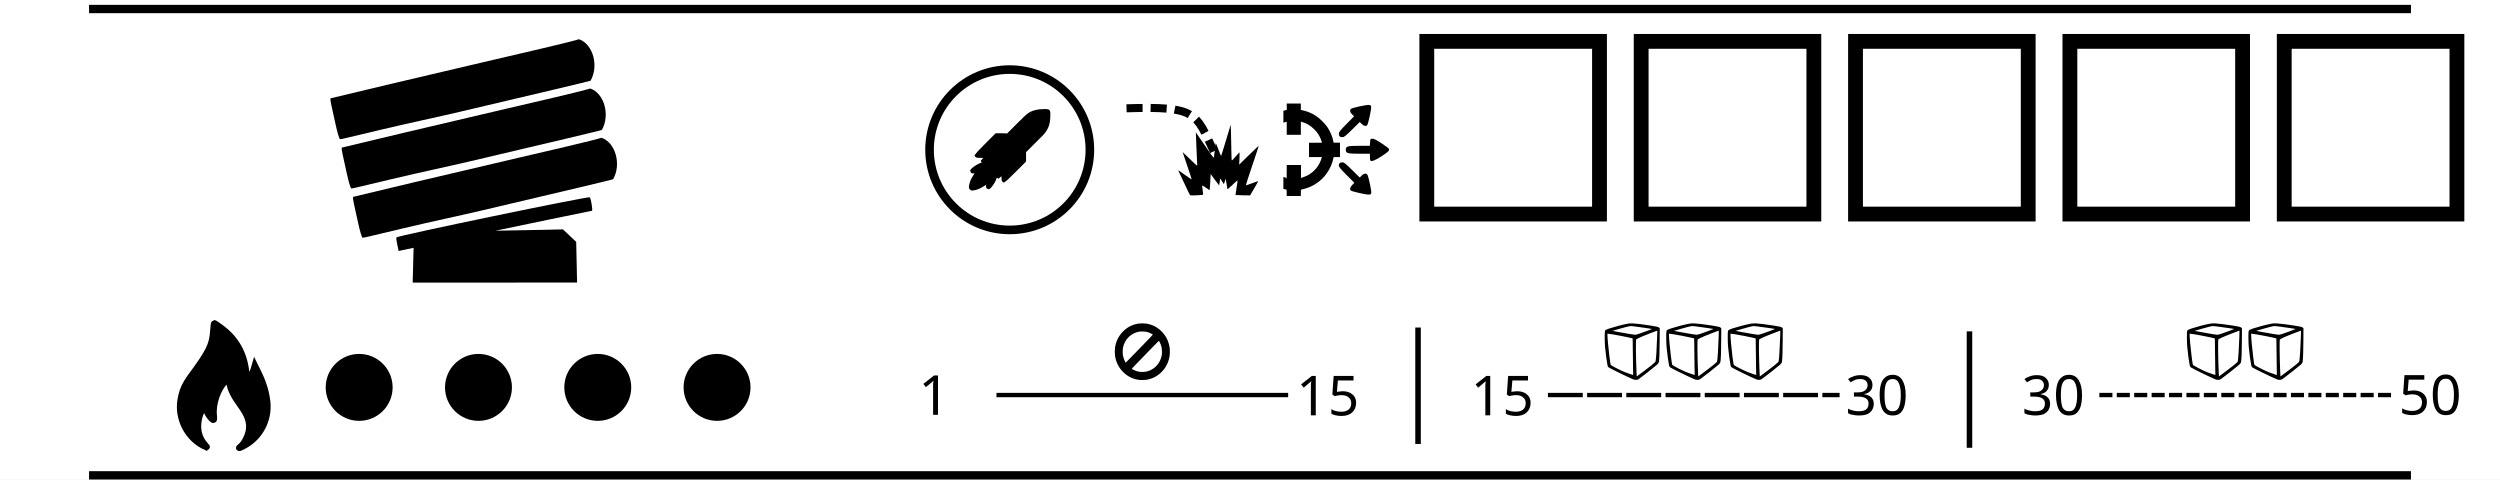
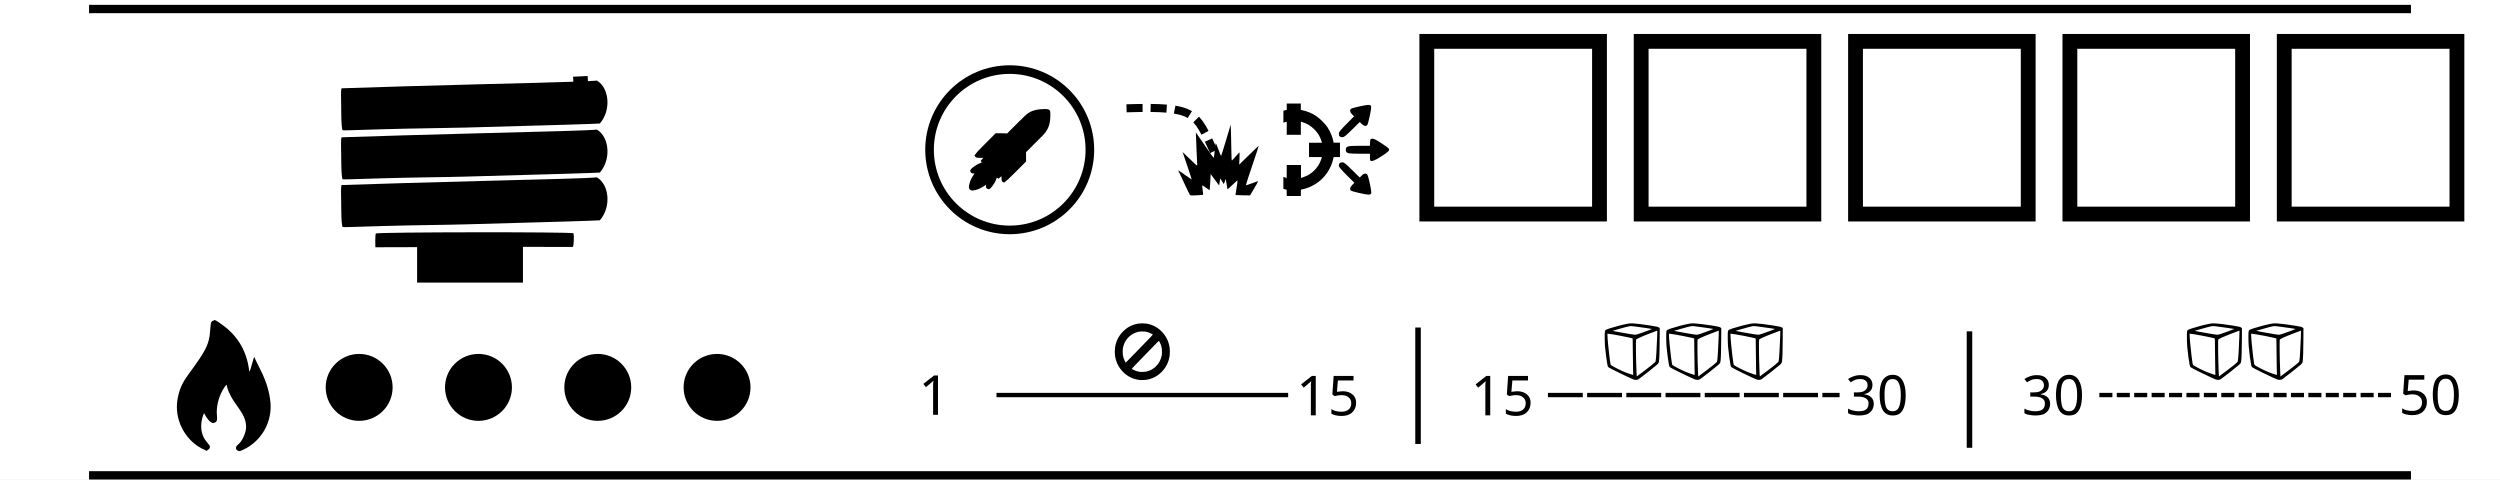
<svg xmlns="http://www.w3.org/2000/svg" width="120mm" height="23.017mm" viewBox="0 0 120 23.017" version="1.1" id="svg1100">
  <defs id="defs1094" />
  <g id="layer3" style="display:inline" />
  <g id="layer2" style="display:none" transform="translate(0,0.2323513)">
    <g id="g1399" transform="translate(-6.797849)">
      <rect y="11.403" x="50.431" height="11" width="74.995" id="rect1878-3" style="display:inline;opacity:1;vector-effect:none;fill:#ffe680;fill-opacity:1;stroke:none;stroke-width:0.475;stroke-linecap:butt;stroke-linejoin:miter;stroke-miterlimit:4;stroke-dasharray:none;stroke-dashoffset:0;stroke-opacity:1" />
      <rect y="0.302" x="8.169" height="22.148" width="42.262" id="rect1868" style="display:inline;opacity:1;vector-effect:none;fill:#decd87;fill-opacity:1;stroke:none;stroke-width:0.395;stroke-linecap:butt;stroke-linejoin:miter;stroke-miterlimit:4;stroke-dasharray:none;stroke-dashoffset:0;stroke-opacity:1" />
      <rect y="0.398" x="50.431" height="11" width="74.995" id="rect1878" style="display:inline;opacity:1;vector-effect:none;fill:#deaa87;fill-opacity:1;stroke:none;stroke-width:0.475;stroke-linecap:butt;stroke-linejoin:miter;stroke-miterlimit:4;stroke-dasharray:none;stroke-dashoffset:0;stroke-opacity:1" />
      <rect y="12.891" x="76.864" height="8.023" width="22" id="rect1878-7-3" style="display:inline;opacity:1;vector-effect:none;fill:#eeffaa;fill-opacity:1;stroke:none;stroke-width:0.193;stroke-linecap:butt;stroke-linejoin:miter;stroke-miterlimit:4;stroke-dasharray:none;stroke-dashoffset:0;stroke-opacity:1" />
      <rect y="12.891" x="103.296" height="8.023" width="22" id="rect1878-7-56" style="display:inline;opacity:1;vector-effect:none;fill:#ccffaa;fill-opacity:1;stroke:none;stroke-width:0.218;stroke-linecap:butt;stroke-linejoin:miter;stroke-miterlimit:4;stroke-dasharray:none;stroke-dashoffset:0;stroke-opacity:1" />
      <rect y="12.681" x="50.431" height="8.444" width="22" id="rect1878-7" style="display:inline;opacity:1;vector-effect:none;fill:#ff9955;fill-opacity:1;stroke:none;stroke-width:0.223;stroke-linecap:butt;stroke-linejoin:miter;stroke-miterlimit:4;stroke-dasharray:none;stroke-dashoffset:0;stroke-opacity:1" />
      <rect y="13.159" x="77.364" height="7.488" width="21" id="rect1878-7-2-7" style="display:inline;opacity:1;vector-effect:none;fill:#ddff55;fill-opacity:1;stroke:none;stroke-width:0.205;stroke-linecap:butt;stroke-linejoin:miter;stroke-miterlimit:4;stroke-dasharray:none;stroke-dashoffset:0;stroke-opacity:1" />
      <rect y="13.159" x="103.796" height="7.488" width="21" id="rect1878-7-2-7-0" style="display:inline;opacity:1;vector-effect:none;fill:#66ff00;fill-opacity:1;stroke:none;stroke-width:0.205;stroke-linecap:butt;stroke-linejoin:miter;stroke-miterlimit:4;stroke-dasharray:none;stroke-dashoffset:0;stroke-opacity:1" />
      <rect y="13.159" x="50.931" height="7.488" width="21" id="rect1878-7-2" style="display:inline;opacity:1;vector-effect:none;fill:#d45500;fill-opacity:1;stroke:none;stroke-width:0.205;stroke-linecap:butt;stroke-linejoin:miter;stroke-miterlimit:4;stroke-dasharray:none;stroke-dashoffset:0;stroke-opacity:1" />
    </g>
  </g>
  <g id="layer1" transform="translate(28.06016,-27.59571)" style="display:inline">
    <g transform="matrix(0.3527936,0,0,0.3527936,27.66483,22.56444)" id="layer1-6-3-2" />
    <rect style="display:inline;opacity:1;fill:#ffffff;fill-opacity:1;stroke:none;stroke-width:0.711;stroke-miterlimit:4;stroke-dasharray:none;stroke-dashoffset:0;stroke-opacity:1" id="rect1126" width="119.999" height="23.018" x="-28.06" y="27.596" />
    <g style="display:inline" id="g9128" transform="translate(-107.6295,-199.3465)">
      <path id="path9084" d="M 83.844,227.375 H 195.295" style="fill:none;stroke:#000000;stroke-width:0.4;stroke-linecap:butt;stroke-linejoin:miter;stroke-miterlimit:4;stroke-dasharray:none;stroke-opacity:1" />
      <path id="path9084-3" d="M 83.844,249.759 H 195.295" style="fill:none;stroke:#000000;stroke-width:0.4;stroke-linecap:butt;stroke-linejoin:miter;stroke-miterlimit:4;stroke-dasharray:none;stroke-opacity:1" />
    </g>
    <g id="g3247" transform="translate(31.77182,-19.28938)">
      <path id="path1183" d="m 8.234,62.606 v 5.589" style="fill:none;stroke:#000000;stroke-width:0.265px;stroke-linecap:butt;stroke-linejoin:miter;stroke-opacity:1" />
      <text id="text1088-1" y="66.818" x="10.76" style="font-style:normal;font-weight:normal;font-size:132.329px;line-height:1.25;font-family:sans-serif;letter-spacing:0px;word-spacing:0px;fill:#000000;fill-opacity:1;stroke:none;stroke-width:0.221" xml:space="preserve">
        <tspan style="font-size:2.647px;stroke-width:0.221" y="66.818" x="10.76" id="tspan1086-8">15</tspan>
      </text>
      <text id="text1088-0-9" y="66.799" x="28.751" style="font-style:normal;font-weight:normal;font-size:132.329px;line-height:1.25;font-family:sans-serif;letter-spacing:0px;word-spacing:0px;fill:#000000;fill-opacity:1;stroke:none;stroke-width:0.221" xml:space="preserve">
        <tspan style="font-size:2.647px;stroke-width:0.221" y="66.799" x="28.751" id="tspan1086-9-2">30</tspan>
      </text>
      <g transform="translate(-39.90047,24.17196)" id="g908-2">
        <g transform="matrix(0.3527936,0,0,0.3527936,52.98804,22.56444)" id="layer1-6-8-10-7">
          <path id="path828-79-6-2" d="m 15.551,51.922 c -0.685,-0.28 -3.206,-1.507 -3.325,-1.619 -0.034,-0.032 -0.077,-0.127 -0.096,-0.212 -0.089,-0.411 -0.263,-1.723 -0.333,-2.52 -0.05,-0.571 -0.06,-2.009 -0.014,-2.095 0.04,-0.075 0.184,-0.144 0.562,-0.267 0.723,-0.236 1.733,-0.5 2.411,-0.628 0.275,-0.052 0.396,-0.06 0.707,-0.047 0.415,0.017 1.429,0.142 2.382,0.293 0.766,0.122 1.02,0.178 1.104,0.247 l 0.065,0.053 -0.008,1.496 c -0.008,1.566 -0.043,2.635 -0.097,2.954 -0.03,0.179 -0.041,0.198 -0.224,0.376 -0.197,0.192 -2.306,1.852 -2.496,1.964 -0.172,0.102 -0.398,0.103 -0.64,0.005 z m 0.682,-0.313 c 0.354,-0.251 1.358,-1.012 1.815,-1.377 0.537,-0.429 0.599,-0.494 0.634,-0.667 0.062,-0.31 0.155,-1.795 0.205,-3.276 0.028,-0.826 0.027,-0.94 -0.012,-0.979 -0.051,-0.051 -0.077,-0.043 -1.159,0.375 -1.27,0.491 -1.845,0.759 -1.912,0.891 -0.06,0.119 -0.033,2.613 0.049,4.516 0.025,0.586 0.04,0.707 0.087,0.707 0.012,0 0.144,-0.086 0.293,-0.192 z m -0.623,-1.014 c -0.012,-0.536 -0.027,-1.695 -0.033,-2.575 -0.008,-1.256 -0.018,-1.608 -0.047,-1.634 -0.106,-0.097 -3.102,-0.678 -3.496,-0.678 h -0.135 l 3.71e-4,0.281 c 5.78e-4,0.446 0.108,1.632 0.262,2.894 0.107,0.876 0.164,1.198 0.225,1.27 0.108,0.127 1.297,0.742 1.931,0.998 0.417,0.169 1.152,0.414 1.246,0.416 l 0.07,0.001 z m 0.779,-4.666 c 0.521,-0.175 1.631,-0.587 1.882,-0.699 0.124,-0.055 0.155,-0.08 0.123,-0.098 -0.083,-0.046 -1.836,-0.313 -2.781,-0.423 -0.349,-0.041 -0.466,-0.044 -0.635,-0.017 -0.32,0.05 -2.598,0.698 -2.657,0.756 -0.032,0.031 0.195,0.081 1.179,0.262 1.326,0.243 2.098,0.37 2.267,0.372 0.12,0.002 0.273,-0.036 0.621,-0.153 z" style="fill:#000000;stroke:#000000;stroke-width:0.229;stroke-miterlimit:4;stroke-dasharray:none;stroke-opacity:1" />
        </g>
        <path transform="matrix(0.3527936,0,0,0.3527936,55.94078,22.56444)" id="path828-6-0-0-2" d="m 15.551,51.922 c -0.685,-0.28 -3.206,-1.507 -3.325,-1.619 -0.034,-0.032 -0.077,-0.127 -0.096,-0.212 -0.089,-0.411 -0.263,-1.723 -0.333,-2.52 -0.05,-0.571 -0.06,-2.009 -0.014,-2.095 0.04,-0.075 0.184,-0.144 0.562,-0.267 0.723,-0.236 1.733,-0.5 2.411,-0.628 0.275,-0.052 0.396,-0.06 0.707,-0.047 0.415,0.017 1.429,0.142 2.382,0.293 0.766,0.122 1.02,0.178 1.104,0.247 l 0.065,0.053 -0.008,1.496 c -0.008,1.566 -0.043,2.635 -0.097,2.954 -0.03,0.179 -0.041,0.198 -0.224,0.376 -0.197,0.192 -2.306,1.852 -2.496,1.964 -0.172,0.102 -0.398,0.103 -0.64,0.005 z m 0.682,-0.313 c 0.354,-0.251 1.358,-1.012 1.815,-1.377 0.537,-0.429 0.599,-0.494 0.634,-0.667 0.062,-0.31 0.155,-1.795 0.205,-3.276 0.028,-0.826 0.027,-0.94 -0.012,-0.979 -0.051,-0.051 -0.077,-0.043 -1.159,0.375 -1.27,0.491 -1.845,0.759 -1.912,0.891 -0.06,0.119 -0.033,2.613 0.049,4.516 0.025,0.586 0.04,0.707 0.087,0.707 0.012,0 0.144,-0.086 0.293,-0.192 z m -0.623,-1.014 c -0.012,-0.536 -0.027,-1.695 -0.033,-2.575 -0.008,-1.256 -0.018,-1.608 -0.047,-1.634 -0.106,-0.097 -3.102,-0.678 -3.496,-0.678 h -0.135 l 3.71e-4,0.281 c 5.78e-4,0.446 0.108,1.632 0.262,2.894 0.107,0.876 0.164,1.198 0.225,1.27 0.108,0.127 1.297,0.742 1.931,0.998 0.417,0.169 1.152,0.414 1.246,0.416 l 0.07,0.001 z m 0.779,-4.666 c 0.521,-0.175 1.631,-0.587 1.882,-0.699 0.124,-0.055 0.155,-0.08 0.123,-0.098 -0.083,-0.046 -1.836,-0.313 -2.781,-0.423 -0.349,-0.041 -0.466,-0.044 -0.635,-0.017 -0.32,0.05 -2.598,0.698 -2.657,0.756 -0.032,0.031 0.195,0.081 1.179,0.262 1.326,0.243 2.098,0.37 2.267,0.372 0.12,0.002 0.273,-0.036 0.621,-0.153 z" style="fill:#000000;stroke:#000000;stroke-width:0.229;stroke-miterlimit:4;stroke-dasharray:none;stroke-opacity:1" />
        <g transform="matrix(0.3527936,0,0,0.3527936,58.89354,22.56444)" id="layer1-6-75-2-6-6">
          <path id="path828-35-3-1-1" d="m 15.551,51.922 c -0.685,-0.28 -3.206,-1.507 -3.325,-1.619 -0.034,-0.032 -0.077,-0.127 -0.096,-0.212 -0.089,-0.411 -0.263,-1.723 -0.333,-2.52 -0.05,-0.571 -0.06,-2.009 -0.014,-2.095 0.04,-0.075 0.184,-0.144 0.562,-0.267 0.723,-0.236 1.733,-0.5 2.411,-0.628 0.275,-0.052 0.396,-0.06 0.707,-0.047 0.415,0.017 1.429,0.142 2.382,0.293 0.766,0.122 1.02,0.178 1.104,0.247 l 0.065,0.053 -0.008,1.496 c -0.008,1.566 -0.043,2.635 -0.097,2.954 -0.03,0.179 -0.041,0.198 -0.224,0.376 -0.197,0.192 -2.306,1.852 -2.496,1.964 -0.172,0.102 -0.398,0.103 -0.64,0.005 z m 0.682,-0.313 c 0.354,-0.251 1.358,-1.012 1.815,-1.377 0.537,-0.429 0.599,-0.494 0.634,-0.667 0.062,-0.31 0.155,-1.795 0.205,-3.276 0.028,-0.826 0.027,-0.94 -0.012,-0.979 -0.051,-0.051 -0.077,-0.043 -1.159,0.375 -1.27,0.491 -1.845,0.759 -1.912,0.891 -0.06,0.119 -0.033,2.613 0.049,4.516 0.025,0.586 0.04,0.707 0.087,0.707 0.012,0 0.144,-0.086 0.293,-0.192 z m -0.623,-1.014 c -0.012,-0.536 -0.027,-1.695 -0.033,-2.575 -0.008,-1.256 -0.018,-1.608 -0.047,-1.634 -0.106,-0.097 -3.102,-0.678 -3.496,-0.678 h -0.135 l 3.71e-4,0.281 c 5.78e-4,0.446 0.108,1.632 0.262,2.894 0.107,0.876 0.164,1.198 0.225,1.27 0.108,0.127 1.297,0.742 1.931,0.998 0.417,0.169 1.152,0.414 1.246,0.416 l 0.07,0.001 z m 0.779,-4.666 c 0.521,-0.175 1.631,-0.587 1.882,-0.699 0.124,-0.055 0.155,-0.08 0.123,-0.098 -0.083,-0.046 -1.836,-0.313 -2.781,-0.423 -0.349,-0.041 -0.466,-0.044 -0.635,-0.017 -0.32,0.05 -2.598,0.698 -2.657,0.756 -0.032,0.031 0.195,0.081 1.179,0.262 1.326,0.243 2.098,0.37 2.267,0.372 0.12,0.002 0.273,-0.036 0.621,-0.153 z" style="fill:#000000;stroke:#000000;stroke-width:0.229;stroke-miterlimit:4;stroke-dasharray:none;stroke-opacity:1" />
        </g>
      </g>
      <path id="path1090-2" d="M 14.468,65.847 H 28.468" style="fill:none;stroke:#000000;stroke-width:0.209;stroke-linecap:butt;stroke-linejoin:miter;stroke-miterlimit:4;stroke-dasharray:1.673, 0.209;stroke-dashoffset:0;stroke-opacity:1" />
      <text id="text1088-8" y="66.799" x="37.214" style="font-style:normal;font-weight:normal;font-size:132.329px;line-height:1.25;font-family:sans-serif;letter-spacing:0px;word-spacing:0px;fill:#000000;fill-opacity:1;stroke:none;stroke-width:0.221" xml:space="preserve">
        <tspan style="font-size:2.647px;stroke-width:0.221" y="66.799" x="37.214" id="tspan1086-97">30</tspan>
      </text>
      <text id="text1088-0-6" y="66.781" x="55.302" style="font-style:normal;font-weight:normal;font-size:132.329px;line-height:1.25;font-family:sans-serif;letter-spacing:0px;word-spacing:0px;fill:#000000;fill-opacity:1;stroke:none;stroke-width:0.221" xml:space="preserve">
        <tspan style="font-size:2.647px;stroke-width:0.221" y="66.781" x="55.302" id="tspan1086-9-1">50</tspan>
      </text>
      <g transform="translate(-39.56972,24.17196)" id="g983">
        <g transform="matrix(0.3527936,0,0,0.3527936,80.60253,22.56444)" id="layer1-6-8-6-0">
          <path id="path828-79-9-6" d="m 15.551,51.922 c -0.685,-0.28 -3.206,-1.507 -3.325,-1.619 -0.034,-0.032 -0.077,-0.127 -0.096,-0.212 -0.089,-0.411 -0.263,-1.723 -0.333,-2.52 -0.05,-0.571 -0.06,-2.009 -0.014,-2.095 0.04,-0.075 0.184,-0.144 0.562,-0.267 0.723,-0.236 1.733,-0.5 2.411,-0.628 0.275,-0.052 0.396,-0.06 0.707,-0.047 0.415,0.017 1.429,0.142 2.382,0.293 0.766,0.122 1.02,0.178 1.104,0.247 l 0.065,0.053 -0.008,1.496 c -0.008,1.566 -0.043,2.635 -0.097,2.954 -0.03,0.179 -0.041,0.198 -0.224,0.376 -0.197,0.192 -2.306,1.852 -2.496,1.964 -0.172,0.102 -0.398,0.103 -0.64,0.005 z m 0.682,-0.313 c 0.354,-0.251 1.358,-1.012 1.815,-1.377 0.537,-0.429 0.599,-0.494 0.634,-0.667 0.062,-0.31 0.155,-1.795 0.205,-3.276 0.028,-0.826 0.027,-0.94 -0.012,-0.979 -0.051,-0.051 -0.077,-0.043 -1.159,0.375 -1.27,0.491 -1.845,0.759 -1.912,0.891 -0.06,0.119 -0.033,2.613 0.049,4.516 0.025,0.586 0.04,0.707 0.087,0.707 0.012,0 0.144,-0.086 0.293,-0.192 z m -0.623,-1.014 c -0.012,-0.536 -0.027,-1.695 -0.033,-2.575 -0.008,-1.256 -0.018,-1.608 -0.047,-1.634 -0.106,-0.097 -3.102,-0.678 -3.496,-0.678 h -0.135 l 3.71e-4,0.281 c 5.78e-4,0.446 0.108,1.632 0.262,2.894 0.107,0.876 0.164,1.198 0.225,1.27 0.108,0.127 1.297,0.742 1.931,0.998 0.417,0.169 1.152,0.414 1.246,0.416 l 0.07,0.001 z m 0.779,-4.666 c 0.521,-0.175 1.631,-0.587 1.882,-0.699 0.124,-0.055 0.155,-0.08 0.123,-0.098 -0.083,-0.046 -1.836,-0.313 -2.781,-0.423 -0.349,-0.041 -0.466,-0.044 -0.635,-0.017 -0.32,0.05 -2.598,0.698 -2.657,0.756 -0.032,0.031 0.195,0.081 1.179,0.262 1.326,0.243 2.098,0.37 2.267,0.372 0.12,0.002 0.273,-0.036 0.621,-0.153 z" style="fill:#000000;stroke:#000000;stroke-width:0.229;stroke-miterlimit:4;stroke-dasharray:none;stroke-opacity:1" />
        </g>
        <g transform="matrix(0.3527936,0,0,0.3527936,83.55526,22.56444)" id="layer1-6-3-2-37-1">
          <path id="path828-6-0-4-5" d="m 15.551,51.922 c -0.685,-0.28 -3.206,-1.507 -3.325,-1.619 -0.034,-0.032 -0.077,-0.127 -0.096,-0.212 -0.089,-0.411 -0.263,-1.723 -0.333,-2.52 -0.05,-0.571 -0.06,-2.009 -0.014,-2.095 0.04,-0.075 0.184,-0.144 0.562,-0.267 0.723,-0.236 1.733,-0.5 2.411,-0.628 0.275,-0.052 0.396,-0.06 0.707,-0.047 0.415,0.017 1.429,0.142 2.382,0.293 0.766,0.122 1.02,0.178 1.104,0.247 l 0.065,0.053 -0.008,1.496 c -0.008,1.566 -0.043,2.635 -0.097,2.954 -0.03,0.179 -0.041,0.198 -0.224,0.376 -0.197,0.192 -2.306,1.852 -2.496,1.964 -0.172,0.102 -0.398,0.103 -0.64,0.005 z m 0.682,-0.313 c 0.354,-0.251 1.358,-1.012 1.815,-1.377 0.537,-0.429 0.599,-0.494 0.634,-0.667 0.062,-0.31 0.155,-1.795 0.205,-3.276 0.028,-0.826 0.027,-0.94 -0.012,-0.979 -0.051,-0.051 -0.077,-0.043 -1.159,0.375 -1.27,0.491 -1.845,0.759 -1.912,0.891 -0.06,0.119 -0.033,2.613 0.049,4.516 0.025,0.586 0.04,0.707 0.087,0.707 0.012,0 0.144,-0.086 0.293,-0.192 z m -0.623,-1.014 c -0.012,-0.536 -0.027,-1.695 -0.033,-2.575 -0.008,-1.256 -0.018,-1.608 -0.047,-1.634 -0.106,-0.097 -3.102,-0.678 -3.496,-0.678 h -0.135 l 3.71e-4,0.281 c 5.78e-4,0.446 0.108,1.632 0.262,2.894 0.107,0.876 0.164,1.198 0.225,1.27 0.108,0.127 1.297,0.742 1.931,0.998 0.417,0.169 1.152,0.414 1.246,0.416 l 0.07,0.001 z m 0.779,-4.666 c 0.521,-0.175 1.631,-0.587 1.882,-0.699 0.124,-0.055 0.155,-0.08 0.123,-0.098 -0.083,-0.046 -1.836,-0.313 -2.781,-0.423 -0.349,-0.041 -0.466,-0.044 -0.635,-0.017 -0.32,0.05 -2.598,0.698 -2.657,0.756 -0.032,0.031 0.195,0.081 1.179,0.262 1.326,0.243 2.098,0.37 2.267,0.372 0.12,0.002 0.273,-0.036 0.621,-0.153 z" style="fill:#000000;stroke:#000000;stroke-width:0.229;stroke-miterlimit:4;stroke-dasharray:none;stroke-opacity:1" />
        </g>
      </g>
      <path id="path1090-2-1" d="M 40.937,65.847 H 54.937" style="fill:none;stroke:#000000;stroke-width:0.209;stroke-linecap:butt;stroke-linejoin:miter;stroke-miterlimit:4;stroke-dasharray:0.627, 0.209;stroke-dashoffset:0;stroke-opacity:1" />
      <path id="path1183-2" d="m 34.703,62.79 v 5.589" style="fill:none;stroke:#000000;stroke-width:0.265px;stroke-linecap:butt;stroke-linejoin:miter;stroke-opacity:1" />
      <text id="text1088" y="66.8" x="-15.748" style="font-style:normal;font-weight:normal;font-size:132.329px;line-height:1.25;font-family:sans-serif;letter-spacing:0px;word-spacing:0px;fill:#000000;fill-opacity:1;stroke:none;stroke-width:0.221" xml:space="preserve">
        <tspan style="font-size:2.647px;stroke-width:0.221" y="66.8" x="-15.748" id="tspan1086">1</tspan>
      </text>
      <path id="path1090" d="M -12.001,65.847 H 1.999" style="fill:none;stroke:#000000;stroke-width:0.209px;stroke-linecap:butt;stroke-linejoin:miter;stroke-opacity:1" />
      <text id="text1088-0" y="66.818" x="2.387" style="font-style:normal;font-weight:normal;font-size:132.329px;line-height:1.25;font-family:sans-serif;letter-spacing:0px;word-spacing:0px;fill:#000000;fill-opacity:1;stroke:none;stroke-width:0.221" xml:space="preserve">
        <tspan style="font-size:2.647px;stroke-width:0.221" y="66.818" x="2.387" id="tspan1086-9">15</tspan>
      </text>
      <path id="path1524-9" d="m -5.101,65.127 c -0.327,-0.031 -0.608,-0.165 -0.834,-0.398 -0.205,-0.211 -0.331,-0.468 -0.376,-0.768 -0.015,-0.096 -0.015,-0.293 0,-0.389 0.045,-0.3 0.17,-0.557 0.376,-0.768 0.205,-0.211 0.454,-0.341 0.746,-0.387 0.094,-0.015 0.284,-0.015 0.378,0 0.292,0.046 0.54,0.176 0.746,0.387 0.205,0.211 0.331,0.468 0.376,0.768 0.015,0.096 0.015,0.293 0,0.389 -0.045,0.3 -0.17,0.557 -0.376,0.768 -0.204,0.21 -0.455,0.341 -0.739,0.386 -0.061,0.01 -0.243,0.017 -0.296,0.012 z m 0.287,-0.404 c 0.379,-0.083 0.661,-0.373 0.743,-0.767 0.011,-0.055 0.013,-0.082 0.013,-0.189 0,-0.137 -0.008,-0.195 -0.044,-0.308 -0.019,-0.06 -0.083,-0.198 -0.098,-0.211 -0.008,-0.007 -0.099,0.084 -0.66,0.663 -0.527,0.543 -0.65,0.672 -0.644,0.679 0.011,0.014 0.118,0.069 0.179,0.092 0.059,0.022 0.143,0.044 0.207,0.053 0.066,0.009 0.237,0.003 0.304,-0.012 z m -0.326,-1.102 c 0.561,-0.577 0.649,-0.671 0.642,-0.679 -0.012,-0.015 -0.146,-0.081 -0.204,-0.101 -0.109,-0.037 -0.165,-0.045 -0.299,-0.045 -0.104,0 -0.13,0.002 -0.183,0.014 -0.341,0.075 -0.607,0.318 -0.715,0.649 -0.036,0.111 -0.044,0.17 -0.044,0.308 0,0.138 0.008,0.196 0.044,0.308 0.027,0.085 0.091,0.216 0.104,0.216 0.003,0 0.297,-0.301 0.654,-0.669 z" style="fill:#000000;stroke-width:0.006" />
    </g>
    <g style="display:inline" id="g1033" transform="translate(19.24769,66.19843)">
      <rect y="-36.617" x="21.179" height="8.289" width="8.289" id="rect925-7-3-61-49-09" style="display:inline;opacity:1;vector-effect:none;fill:#ffffff;fill-opacity:1;stroke:#000000;stroke-width:0.711;stroke-linecap:butt;stroke-linejoin:miter;stroke-miterlimit:4;stroke-dasharray:none;stroke-dashoffset:0;stroke-opacity:1" />
      <rect y="-36.617" x="31.468" height="8.289" width="8.289" id="rect925-7-3-61-49-0-6" style="display:inline;opacity:1;vector-effect:none;fill:#ffffff;fill-opacity:1;stroke:#000000;stroke-width:0.711;stroke-linecap:butt;stroke-linejoin:miter;stroke-miterlimit:4;stroke-dasharray:none;stroke-dashoffset:0;stroke-opacity:1" />
      <rect y="-36.617" x="41.757" height="8.289" width="8.289" id="rect925-7-3-61-49-9-3" style="display:inline;opacity:1;vector-effect:none;fill:#ffffff;fill-opacity:1;stroke:#000000;stroke-width:0.711;stroke-linecap:butt;stroke-linejoin:miter;stroke-miterlimit:4;stroke-dasharray:none;stroke-dashoffset:0;stroke-opacity:1" />
      <rect y="-36.617" x="52.047" height="8.289" width="8.289" id="rect925-7-3-61-49-1-8" style="display:inline;opacity:1;vector-effect:none;fill:#ffffff;fill-opacity:1;stroke:#000000;stroke-width:0.711;stroke-linecap:butt;stroke-linejoin:miter;stroke-miterlimit:4;stroke-dasharray:none;stroke-dashoffset:0;stroke-opacity:1" />
      <rect y="-36.617" x="62.336" height="8.289" width="8.289" id="rect925-7-3-61-49-7-5" style="display:inline;opacity:1;vector-effect:none;fill:#ffffff;fill-opacity:1;stroke:#000000;stroke-width:0.711;stroke-linecap:butt;stroke-linejoin:miter;stroke-miterlimit:4;stroke-dasharray:none;stroke-dashoffset:0;stroke-opacity:1" />
    </g>
    <g id="g913" transform="translate(-29.76888,30.00852)">
      <g transform="matrix(1.324056,0,0,1.324056,3.699086,-14.92426)" id="g2751-3" style="display:inline">
        <circle style="opacity:1;vector-effect:none;fill:#ffffff;fill-opacity:1;stroke:#000000;stroke-width:0.312;stroke-linecap:butt;stroke-linejoin:miter;stroke-miterlimit:4;stroke-dasharray:none;stroke-dashoffset:0;stroke-opacity:1" id="path1760-3-3-8-6" cx="35.101" cy="14.878" r="2.906" />
        <path style="fill:#000000;stroke:#000000;stroke-width:0.064;stroke-miterlimit:4;stroke-dasharray:none;stroke-opacity:1" d="m 36.329,13.434 c -0.185,0.004 -0.352,0.04 -0.482,0.105 -0.047,0.024 -0.14,0.098 -0.216,0.173 -0.074,0.072 -0.141,0.135 -0.142,0.14 l -2.76e-4,-2.83e-4 c 0,0 -3.07e-4,4.91e-4 -3.07e-4,4.91e-4 -4.31e-4,3.75e-4 -0.262,0.261 -0.471,0.471 -0.013,-0.005 -0.094,-0.01 -0.202,-0.01 h -0.212 l -0.372,0.373 c -0.205,0.205 -0.372,0.381 -0.372,0.39 0,0.009 0.011,0.028 0.024,0.041 0.019,0.019 0.059,0.024 0.18,0.024 h 0.15 c -0.047,0.049 -0.131,0.135 -0.131,0.138 0,0.006 0.03,0.04 0.07,0.085 -0.098,0.011 -0.217,0.066 -0.345,0.162 -0.108,0.081 -0.127,0.114 -0.088,0.157 0.021,0.023 0.04,0.027 0.094,0.02 0.037,-0.005 0.067,-0.005 0.067,0 0,0.005 -0.031,0.058 -0.07,0.117 -0.08,0.124 -0.111,0.191 -0.138,0.3 -0.028,0.111 -0.026,0.142 0.01,0.178 0.027,0.027 0.043,0.031 0.103,0.022 0.115,-0.017 0.231,-0.064 0.36,-0.146 0.066,-0.042 0.125,-0.077 0.129,-0.077 0.005,0 0.005,0.03 -4.83e-4,0.067 -0.007,0.054 -0.004,0.072 0.02,0.094 0.043,0.039 0.076,0.02 0.157,-0.088 0.096,-0.127 0.15,-0.248 0.161,-0.345 0.044,0.04 0.078,0.07 0.084,0.07 0.004,0 0.081,-0.075 0.138,-0.128 v 0.065 c 0,0.122 0.005,0.162 0.024,0.18 0.013,0.013 0.032,0.024 0.041,0.024 0.009,0 0.185,-0.167 0.39,-0.372 l 0.373,-0.372 v -0.211 c 0,-0.05 -0.002,-0.091 -0.002,-0.127 l 0.463,-0.463 0.13,-0.129 c 0.208,-0.207 0.283,-0.393 0.289,-0.71 0.004,-0.22 0.004,-0.22 -0.216,-0.216 z" id="path974-3-6-6-7" />
      </g>
      <g transform="matrix(1.455054,0,0,1.455054,-44.39573,-40.23016)" id="g925-5" style="display:inline">
        <path style="fill:#000000;stroke-width:0.016" d="m 70.942,32.427 c -0.009,-0.012 -0.095,-0.188 -0.19,-0.392 -0.095,-0.204 -0.18,-0.385 -0.189,-0.402 -0.016,-0.03 -0.015,-0.031 0.023,-0.006 0.022,0.014 0.122,0.085 0.223,0.156 0.101,0.072 0.186,0.128 0.188,0.125 0.003,-0.003 -0.064,-0.207 -0.147,-0.453 l -0.152,-0.448 0.092,0.087 c 0.051,0.048 0.159,0.152 0.241,0.232 0.135,0.131 0.149,0.141 0.149,0.103 0,-0.023 -0.011,-0.273 -0.025,-0.554 -0.014,-0.281 -0.023,-0.514 -0.02,-0.516 0.002,-0.002 0.135,0.19 0.295,0.427 0.201,0.299 0.293,0.423 0.3,0.405 0.005,-0.014 0.019,-0.126 0.031,-0.248 0.011,-0.122 0.025,-0.225 0.031,-0.228 0.005,-0.003 0.045,0.092 0.088,0.211 0.043,0.119 0.083,0.211 0.09,0.204 0.006,-0.007 0.079,-0.241 0.163,-0.521 l 0.152,-0.508 0.01,0.306 c 0.005,0.168 0.011,0.435 0.012,0.592 0.001,0.157 0.008,0.286 0.016,0.286 0.007,0 0.063,-0.058 0.122,-0.129 0.06,-0.071 0.116,-0.133 0.124,-0.138 0.009,-0.006 0.011,0.072 0.005,0.197 l -0.01,0.207 0.223,-0.219 c 0.329,-0.321 0.414,-0.402 0.42,-0.396 0.003,0.003 -0.092,0.294 -0.212,0.647 -0.12,0.353 -0.214,0.645 -0.21,0.649 0.004,0.004 0.096,-0.026 0.204,-0.067 0.108,-0.041 0.199,-0.072 0.202,-0.069 0.003,0.003 -0.056,0.11 -0.131,0.237 l -0.136,0.232 -0.237,-0.003 c -0.13,-0.002 -0.239,-0.006 -0.242,-0.009 -0.003,-0.003 0.012,-0.11 0.033,-0.238 0.037,-0.215 0.039,-0.273 0.011,-0.233 -0.006,0.009 -0.073,0.07 -0.148,0.137 -0.075,0.066 -0.142,0.128 -0.148,0.136 -0.015,0.022 -0.023,-0.007 -0.046,-0.18 -0.011,-0.082 -0.026,-0.145 -0.034,-0.14 -0.008,0.005 -0.014,0.021 -0.015,0.036 -4.03e-4,0.015 -0.01,0.049 -0.021,0.075 l -0.02,0.047 -0.059,-0.094 -0.059,-0.094 -0.009,0.058 c -0.005,0.032 -0.013,0.084 -0.018,0.116 l -0.009,0.058 -0.14,-0.188 -0.14,-0.188 -0.013,0.262 c -0.007,0.144 -0.016,0.265 -0.019,0.268 -0.003,0.003 -0.057,-0.032 -0.121,-0.078 -0.063,-0.046 -0.119,-0.08 -0.124,-0.075 -0.005,0.005 0.002,0.075 0.014,0.157 0.016,0.104 0.018,0.149 0.005,0.153 -0.01,0.003 -0.105,0.01 -0.212,0.015 -0.15,0.008 -0.199,0.005 -0.212,-0.011 z" id="path917-3" />
        <path style="fill:none;stroke:#000000;stroke-width:0.265;stroke-linecap:butt;stroke-linejoin:miter;stroke-miterlimit:4;stroke-dasharray:0.53, 0.265;stroke-dashoffset:0;stroke-opacity:1" d="m 68.848,29.563 c 2.315,-0.071 2.282,0.142 2.877,1.42" id="path921-5" />
      </g>
      <g id="g857" transform="matrix(0.7396201,0,0,0.7396201,-47.99308,-81.29085)" style="display:inline">
        <path style="fill:#000000;stroke:#000000;stroke-width:0.209;stroke-miterlimit:4;stroke-dasharray:none;stroke-opacity:1" d="m 150.811,113.471 v 0.2 0.199 l -0.069,0.011 c -0.05,0.008 -0.099,0.021 -0.149,0.033 v 0.554 c 0.057,-0.017 0.117,-0.036 0.153,-0.042 l 0.064,-0.01 v 0.437 0.436 h 0.353 0.354 v -0.434 c 0,-0.503 -0.023,-0.459 0.203,-0.393 0.328,0.095 0.576,0.24 0.828,0.484 0.296,0.287 0.464,0.591 0.567,1.023 l 0.011,0.044 h -0.435 -0.435 v 0.362 0.362 h 0.433 0.433 l -0.015,0.068 c -0.029,0.131 -0.099,0.327 -0.167,0.463 -0.186,0.37 -0.499,0.686 -0.865,0.871 -0.133,0.067 -0.419,0.168 -0.501,0.177 l -0.048,0.005 v -0.43 -0.43 h -0.358 -0.358 v 0.425 h -0.001 c 0,0.234 -0.005,0.428 -0.012,0.432 -0.007,0.004 -0.063,-0.006 -0.125,-0.022 -0.027,-0.007 -0.053,-0.018 -0.08,-0.026 v 0.554 c 0.014,0.003 0.027,0.007 0.04,0.01 l 0.169,0.036 0.004,0.196 0.005,0.196 h 0.353 0.353 l 0.004,-0.195 0.005,-0.195 0.168,-0.038 c 0.303,-0.068 0.545,-0.165 0.809,-0.326 0.574,-0.348 0.995,-0.955 1.133,-1.631 l 0.028,-0.141 h 0.197 0.197 v -0.362 -0.362 h -0.197 -0.198 l -0.028,-0.148 c -0.06,-0.316 -0.194,-0.638 -0.384,-0.919 -0.139,-0.206 -0.472,-0.535 -0.681,-0.674 -0.28,-0.186 -0.589,-0.314 -0.904,-0.374 l -0.149,-0.029 v -0.198 -0.199 h -0.353 z" id="path1101" />
        <path style="fill:#000000;stroke-width:0.043" d="m 155.397,119.168 c -0.26,-0.059 -0.496,-0.126 -0.526,-0.151 -0.092,-0.075 -0.059,-0.217 0.084,-0.365 l 0.138,-0.142 -0.503,-0.504 c -0.377,-0.378 -0.503,-0.531 -0.503,-0.613 0,-0.143 0.074,-0.212 0.23,-0.212 0.104,0 0.216,0.088 0.627,0.494 l 0.5,0.494 0.124,-0.129 c 0.132,-0.137 0.28,-0.166 0.36,-0.07 0.088,0.106 0.306,1.147 0.259,1.235 -0.056,0.104 -0.197,0.097 -0.79,-0.037 z m 0.737,-2.101 c -0.016,-0.016 -0.029,-0.122 -0.029,-0.236 v -0.207 l -0.676,-6.4e-4 c -0.79,-8.2e-4 -0.89,-0.03 -0.89,-0.257 0,-0.227 0.1,-0.256 0.888,-0.257 l 0.674,-6.4e-4 0.013,-0.225 c 0.013,-0.216 0.018,-0.226 0.142,-0.235 0.096,-0.008 0.243,0.065 0.575,0.279 0.245,0.159 0.467,0.322 0.493,0.364 0.074,0.117 -0.002,0.196 -0.493,0.512 -0.405,0.261 -0.618,0.342 -0.696,0.264 z m -1.994,-1.568 c -0.028,-0.028 -0.051,-0.109 -0.051,-0.178 0,-0.104 0.088,-0.216 0.494,-0.627 l 0.494,-0.5 -0.129,-0.124 c -0.137,-0.131 -0.167,-0.28 -0.071,-0.36 0.082,-0.068 1.003,-0.27 1.162,-0.254 0.109,0.011 0.135,0.034 0.146,0.131 0.017,0.147 -0.189,1.096 -0.255,1.175 -0.08,0.096 -0.229,0.067 -0.36,-0.07 l -0.124,-0.129 -0.5,0.494 c -0.411,0.406 -0.523,0.494 -0.627,0.494 -0.07,0 -0.15,-0.023 -0.178,-0.051 z" id="path853" />
      </g>
    </g>
-     <g id="g964" transform="translate(-50.70506,34.95344)">
-       <path id="path1052-3-6" d="m 50.956,2.113 c -0.051,-0.062 -9.261,1.848 -9.286,1.926 -0.011,0.032 0.01,0.191 0.046,0.354 l 0.065,0.297 0.358,-0.077 0.359,-0.077 -0.045,1.672 7.892,-0.004 -0.043,-1.953 -0.317,-0.299 -0.318,-0.299 -0.944,0.021 -2.296,0.043 2.629,-0.548 c 1.446,-0.301 1.985,-0.4 2.005,-0.409 0.043,-0.018 -0.047,-0.578 -0.105,-0.648 z" style="fill:#000000;stroke-width:0.073" />
-       <path id="path1052-3-3-5" d="m 51.534,-0.74 c -0.039,-0.004 -0.078,0.006 -0.117,0.026 -0.072,0.037 -2.524,0.62 -5.032,1.198 -1.329,0.306 -6.758,1.591 -6.788,1.607 -0.021,0.011 -0.006,0.157 0.033,0.323 0.039,0.166 0.134,0.598 0.212,0.961 0.078,0.362 0.171,0.668 0.206,0.679 0.035,0.012 0.454,-0.098 1.95,-0.452 1.496,-0.354 2.703,-0.605 3.8,-0.863 3.985,-0.935 6.236,-1.471 6.277,-1.493 0.412,-0.732 0.103,-1.752 -0.539,-1.985 z" style="fill:#000000;stroke-width:0.079" />
-       <path id="path1052-3-3-5-3" d="m 50.993,-3.105 c -0.039,-0.004 -0.078,0.006 -0.117,0.026 -0.072,0.037 -2.524,0.62 -5.032,1.198 -1.329,0.306 -6.758,1.591 -6.788,1.607 -0.021,0.011 -0.006,0.157 0.033,0.323 0.039,0.166 0.134,0.598 0.212,0.961 0.078,0.362 0.171,0.668 0.206,0.679 0.035,0.012 0.454,-0.098 1.95,-0.452 1.496,-0.354 2.703,-0.605 3.8,-0.863 3.985,-0.935 6.236,-1.471 6.277,-1.493 0.412,-0.732 0.103,-1.752 -0.539,-1.985 z" style="fill:#000000;stroke-width:0.079" />
-       <path id="path1052-3-3-5-5" d="m 50.452,-5.47 c -0.039,-0.004 -0.078,0.006 -0.117,0.026 -0.072,0.037 -2.524,0.62 -5.032,1.198 -1.329,0.306 -6.758,1.591 -6.788,1.607 -0.021,0.011 -0.006,0.157 0.033,0.323 0.039,0.166 0.134,0.598 0.212,0.961 0.078,0.362 0.171,0.668 0.206,0.679 0.035,0.012 0.454,-0.098 1.95,-0.452 1.496,-0.354 2.703,-0.605 3.8,-0.863 3.985,-0.935 6.236,-1.471 6.277,-1.493 0.412,-0.732 0.103,-1.752 -0.539,-1.985 z" style="fill:#000000;stroke-width:0.079" />
-     </g>
    <g id="g971" transform="translate(-6.374357,1.058333)">
      <path id="path826-3-7" d="m -11.992,47.9 c -0.74,-0.425 -1.163,-1.306 -1.029,-2.145 0.072,-0.452 0.205,-0.757 0.513,-1.175 0.855,-1.161 1.011,-1.478 1.057,-2.151 0.015,-0.211 0.036,-0.384 0.049,-0.384 0.012,0 0.168,0.108 0.345,0.239 0.703,0.521 1.098,1.229 1.19,2.134 l 0.035,0.348 0.128,-0.136 c 0.07,-0.075 0.155,-0.229 0.189,-0.344 l 0.061,-0.208 0.191,0.391 c 0.228,0.466 0.37,0.954 0.41,1.407 0.072,0.819 -0.343,1.616 -1.052,2.023 -0.285,0.163 -0.393,0.191 -0.223,0.057 0.174,-0.137 0.369,-0.535 0.397,-0.811 0.038,-0.372 -0.075,-0.692 -0.409,-1.149 -0.335,-0.459 -0.488,-0.77 -0.533,-1.083 l -0.032,-0.225 -0.183,0.178 c -0.349,0.339 -0.596,1.081 -0.534,1.603 0.015,0.125 0.009,0.227 -0.013,0.227 -0.089,0 -0.326,-0.335 -0.352,-0.499 -0.016,-0.097 -0.035,-0.207 -0.042,-0.245 -0.017,-0.09 -0.246,0.409 -0.305,0.664 -0.11,0.477 -0.018,0.911 0.261,1.237 0.09,0.105 0.157,0.191 0.149,0.191 -0.008,-1.8e-4 -0.129,-0.065 -0.267,-0.145 z" style="fill:#000000;stroke:#000000;stroke-width:0.3;stroke-miterlimit:4;stroke-dasharray:none;stroke-opacity:1" />
      <circle r="1.606" cy="45.132" cx="-4.446" id="path3810-1" style="opacity:1;vector-effect:none;fill:#000000;fill-opacity:1;stroke:none;stroke-width:0.292;stroke-linecap:butt;stroke-linejoin:miter;stroke-miterlimit:4;stroke-dasharray:0.876, 0.292;stroke-dashoffset:0;stroke-opacity:1" />
      <circle r="1.606" cy="45.132" cx="1.281" id="path3810-8-7" style="opacity:1;vector-effect:none;fill:#000000;fill-opacity:1;stroke:none;stroke-width:0.292;stroke-linecap:butt;stroke-linejoin:miter;stroke-miterlimit:4;stroke-dasharray:0.876, 0.292;stroke-dashoffset:0;stroke-opacity:1" />
      <circle r="1.606" cy="45.132" cx="7.007" id="path3810-89" style="opacity:1;vector-effect:none;fill:#000000;fill-opacity:1;stroke:none;stroke-width:0.292;stroke-linecap:butt;stroke-linejoin:miter;stroke-miterlimit:4;stroke-dasharray:0.876, 0.292;stroke-dashoffset:0;stroke-opacity:1" />
      <circle r="1.606" cy="45.132" cx="12.733" id="path3810-7" style="opacity:1;vector-effect:none;fill:#000000;fill-opacity:1;stroke:none;stroke-width:0.292;stroke-linecap:butt;stroke-linejoin:miter;stroke-miterlimit:4;stroke-dasharray:0.876, 0.292;stroke-dashoffset:0;stroke-opacity:1" />
    </g>
+     <path style="display:inline;fill:#000000;stroke-width:0.073" d="m -0.536,38.793 c -0.037,-0.071 -9.443,-0.061 -9.484,0.011 -0.017,0.029 -0.029,0.189 -0.027,0.356 l 0.004,0.304 c 3.32,-0.005 6.739,-0.026 9.478,-0.015 0.046,-0.009 0.07,-0.575 0.028,-0.656 z" id="path1052-3-6-2" />
+     <path style="display:inline;fill:#000000;stroke-width:0.079" d="m 0.606,36.116 c -0.038,-0.012 -0.077,-0.01 -0.12,0.002 -0.078,0.021 -2.597,0.098 -5.171,0.157 -1.364,0.031 -6.94,0.193 -6.973,0.203 -0.023,0.007 -0.038,0.152 -0.033,0.323 0.004,0.17 0.01,0.613 0.014,0.984 0.003,0.371 0.032,0.688 0.064,0.707 0.032,0.018 0.465,-0.005 2.001,-0.049 1.536,-0.044 2.769,-0.047 3.896,-0.078 4.091,-0.111 6.404,-0.181 6.449,-0.195 0.552,-0.633 0.455,-1.695 -0.127,-2.053 z" id="path1052-3-3-5-6" />
+     <path style="display:inline;fill:#000000;stroke-width:0.079" d="m 0.148,31.244 -0.701,0.035 0.012,0.239 c -0.98,0.033 -2.515,0.076 -4.144,0.113 -1.364,0.031 -6.94,0.193 -6.973,0.203 -0.023,0.007 -0.037,0.152 -0.033,0.322 0.004,0.17 0.01,0.613 0.013,0.984 0.003,0.371 0.032,0.688 0.065,0.706 0.032,0.018 0.465,-0.004 2.001,-0.049 1.536,-0.044 2.769,-0.047 3.896,-0.078 4.091,-0.111 6.404,-0.181 6.449,-0.195 0.552,-0.633 0.454,-1.695 -0.127,-2.053 -0.038,-0.012 -0.077,-0.01 -0.12,0.002 -0.013,0.004 -0.183,0.011 -0.325,0.017 z" id="path1052-3-3-5-3-1" />
+     <rect style="display:inline;opacity:1;vector-effect:none;fill:#000000;fill-opacity:1;fill-rule:nonzero;stroke:none;stroke-width:0.199;stroke-linecap:round;stroke-linejoin:miter;stroke-miterlimit:4;stroke-dasharray:none;stroke-dashoffset:0;stroke-opacity:1" id="rect882" width="5.08" height="2.145" x="-8.039" y="39.015" />
+     <path style="display:inline;fill:#000000;stroke-width:0.079" d="m 0.606,33.824 c -0.038,-0.012 -0.077,-0.01 -0.12,0.002 -0.078,0.021 -2.597,0.098 -5.171,0.157 -1.364,0.031 -6.94,0.193 -6.973,0.203 -0.023,0.007 -0.038,0.152 -0.033,0.323 0.004,0.17 0.01,0.613 0.014,0.984 0.003,0.371 0.032,0.688 0.064,0.707 0.032,0.018 0.465,-0.005 2.001,-0.049 1.536,-0.044 2.769,-0.047 3.896,-0.078 4.091,-0.111 6.404,-0.181 6.449,-0.195 0.552,-0.633 0.455,-1.695 -0.127,-2.053 z" id="path1052-3-3-5-6-3" />
  </g>
</svg>
